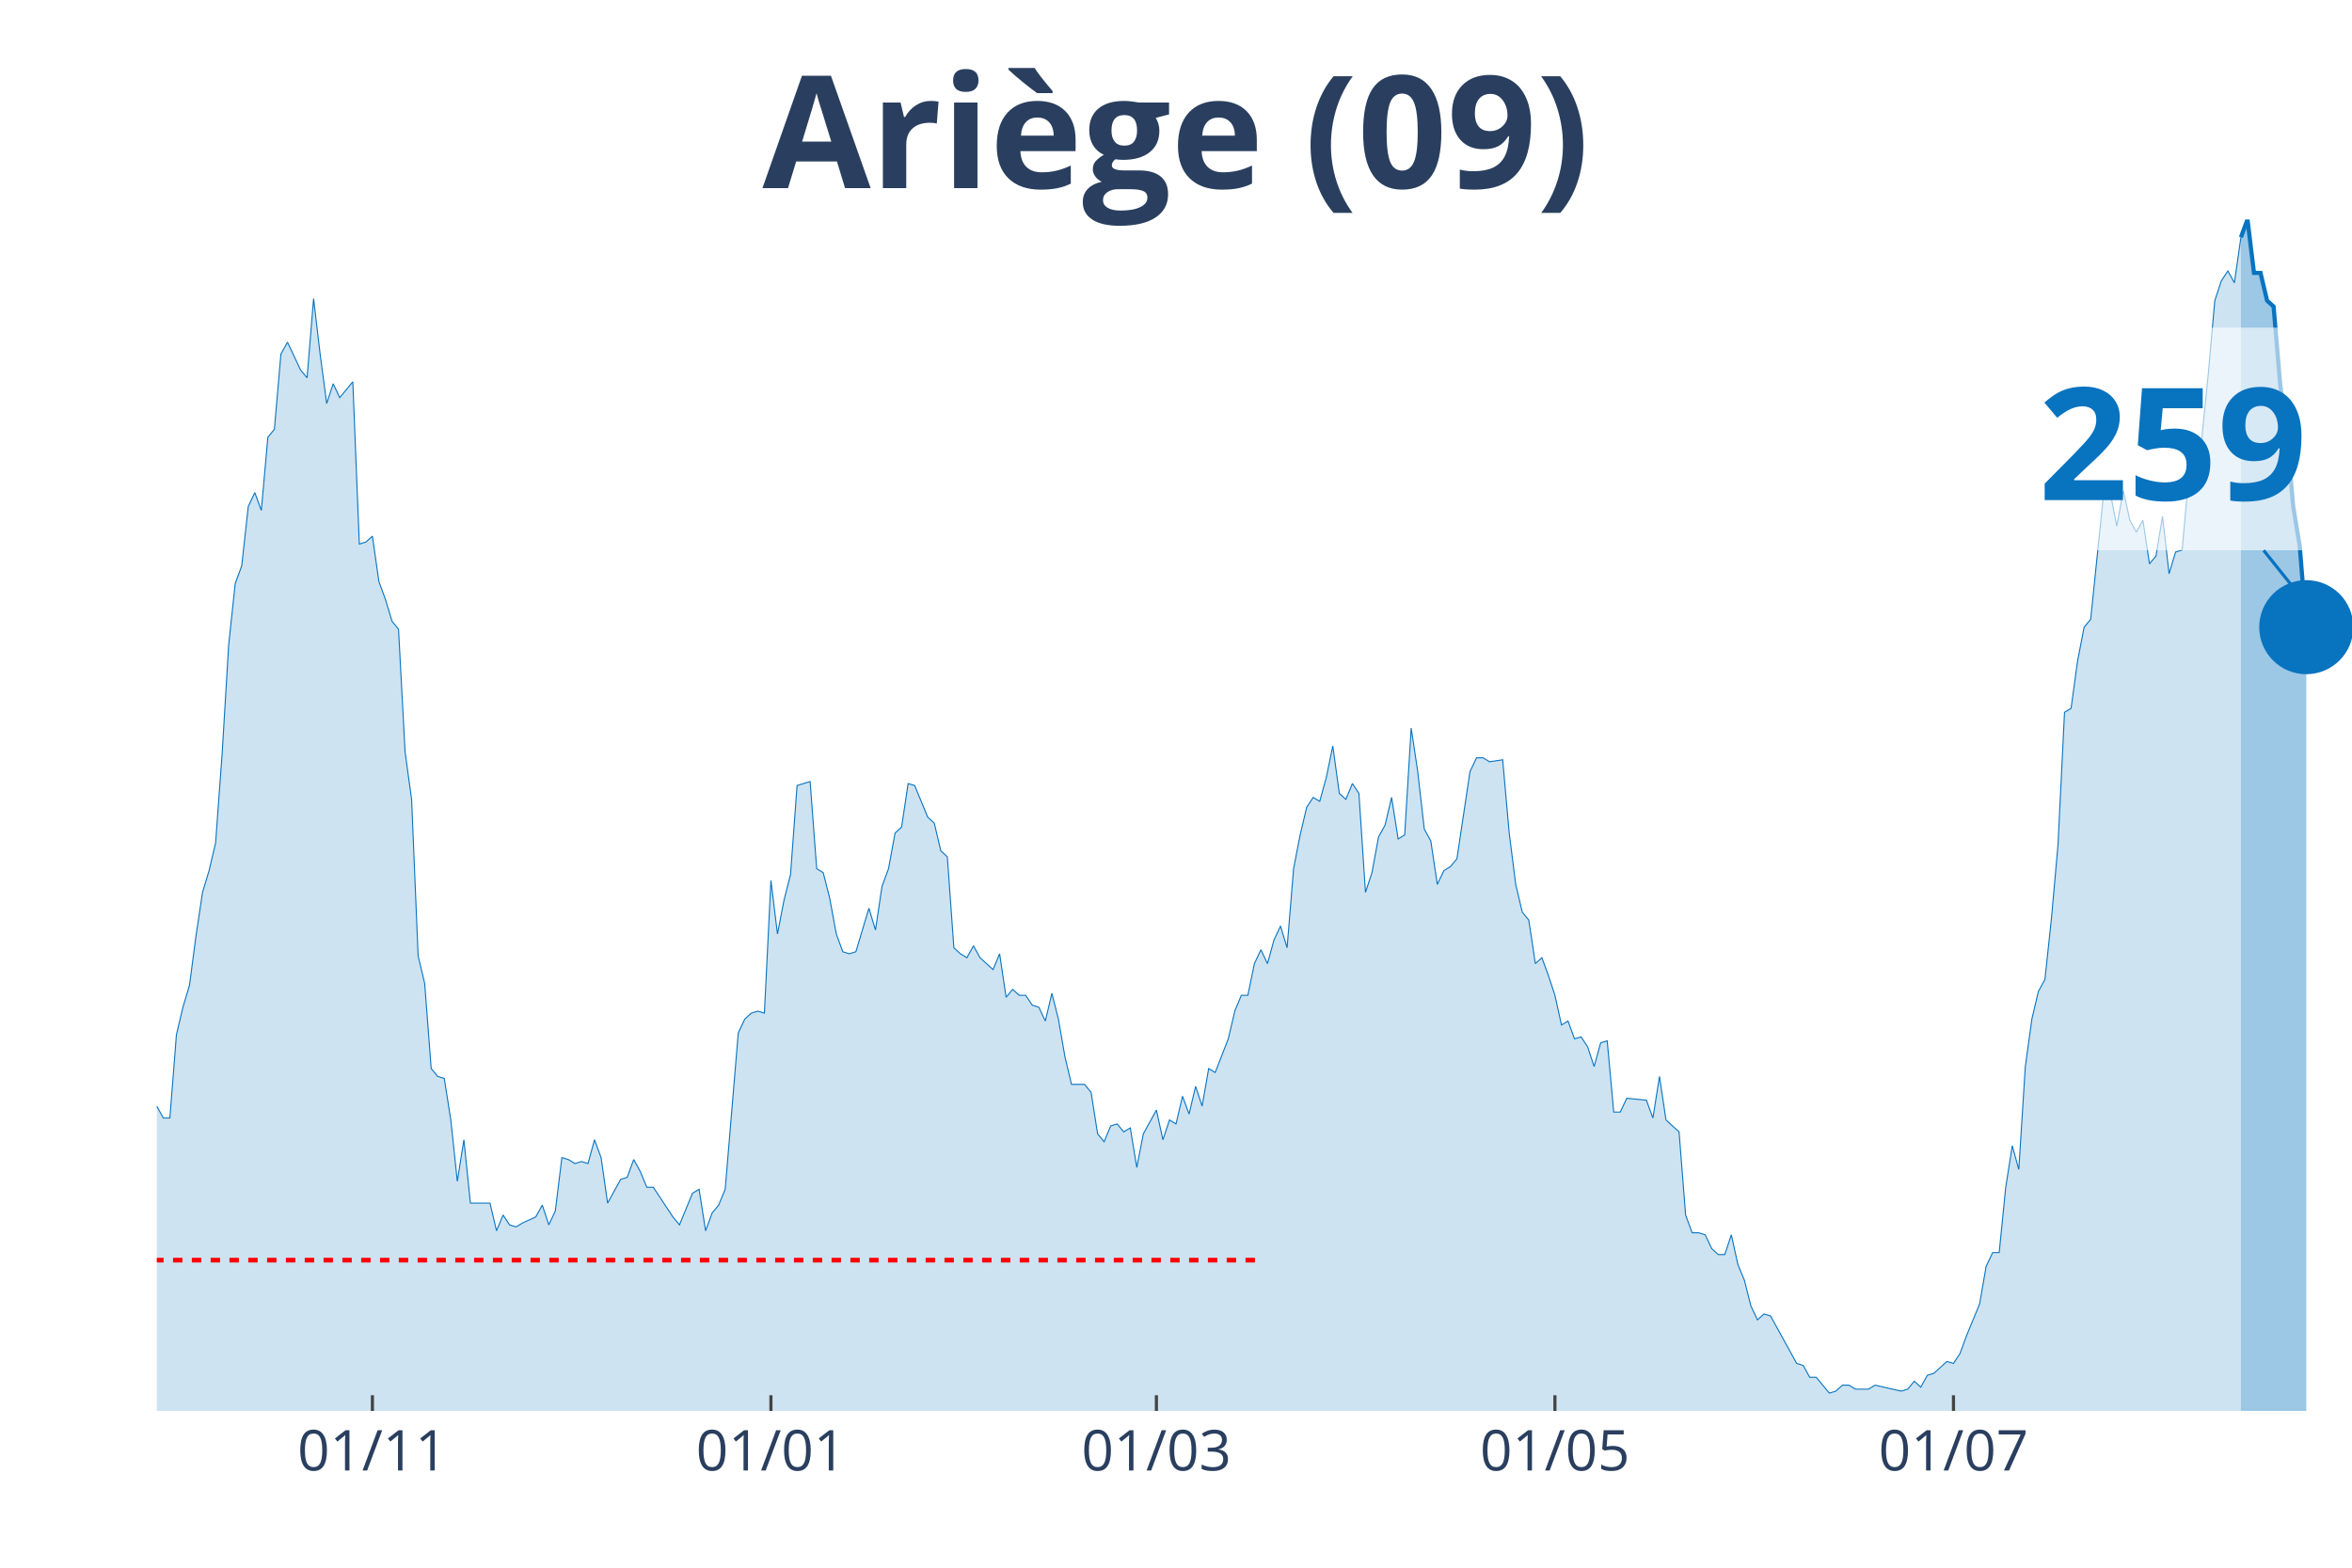
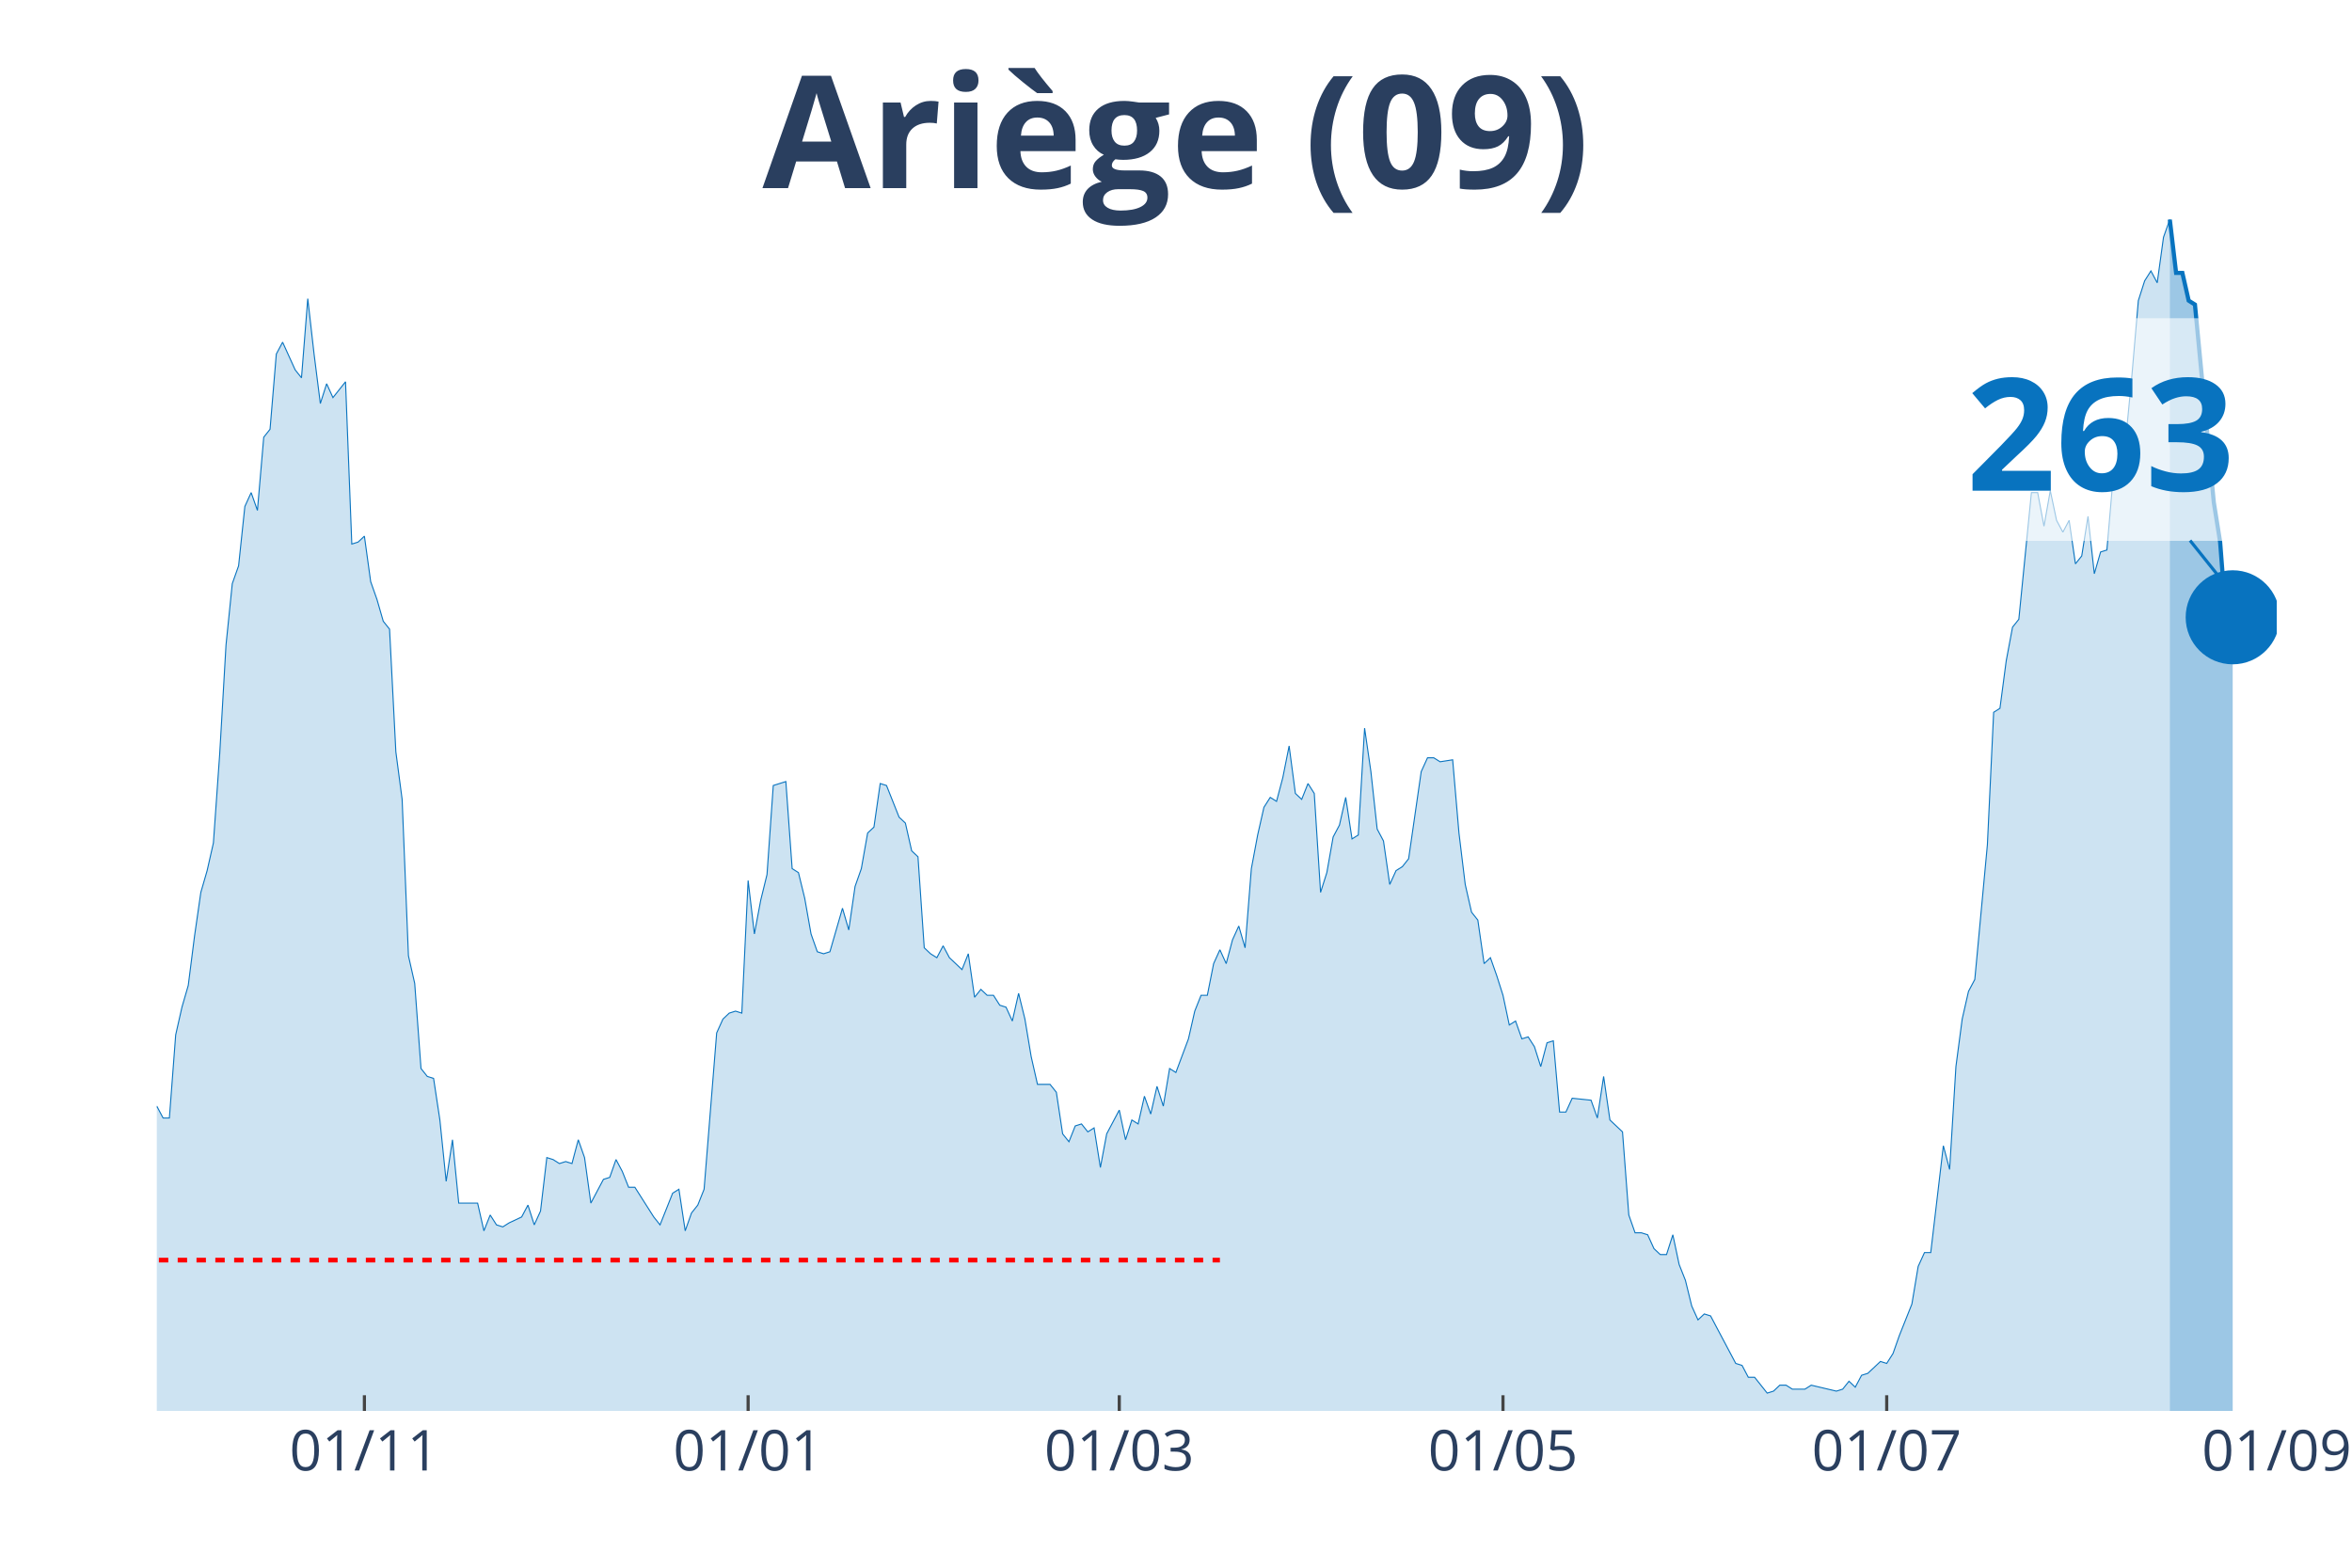
<svg xmlns="http://www.w3.org/2000/svg" class="main-svg" width="1125" height="750" style="" viewBox="0 0 750 500">
  <rect x="0" y="0" width="750" height="500" style="fill: rgb(0, 0, 0); fill-opacity: 0;" />
-   <defs id="defs-ae1207">
+   <defs id="defs-39ac3e">
    <g class="clips">
-       <clipPath id="clipae1207xyplot" class="plotclip">
-         <rect width="700" height="380" />
+       <clipPath id="clip39ac3exyplot" class="plotclip">
+         <rect width="676" height="380" />
      </clipPath>
-       <clipPath class="axesclip" id="clipae1207x">
-         <rect x="50" y="0" width="700" height="500" />
+       <clipPath class="axesclip" id="clip39ac3ex">
+         <rect x="50" y="0" width="676" height="500" />
      </clipPath>
-       <clipPath class="axesclip" id="clipae1207y">
+       <clipPath class="axesclip" id="clip39ac3ey">
        <rect x="0" y="70" width="750" height="380" />
      </clipPath>
-       <clipPath class="axesclip" id="clipae1207xy">
-         <rect x="50" y="70" width="700" height="380" />
+       <clipPath class="axesclip" id="clip39ac3exy">
+         <rect x="50" y="70" width="676" height="380" />
      </clipPath>
    </g>
    <g class="gradients" />
  </defs>
  <g class="bglayer">
-     <rect class="bg" x="50" y="70" width="700" height="380" style="fill: rgb(0, 0, 0); fill-opacity: 0; stroke-width: 0;" />
+     <rect class="bg" x="50" y="70" width="676" height="380" style="fill: rgb(0, 0, 0); fill-opacity: 0; stroke-width: 0;" />
  </g>
  <g class="layer-below">
    <g class="imagelayer" />
    <g class="shapelayer" />
  </g>
  <g class="cartesianlayer">
    <g class="subplot xy">
      <g class="layer-subplot">
        <g class="shapelayer" />
        <g class="imagelayer" />
      </g>
      <g class="gridlayer">
        <g class="x">
-           <path class="xgrid crisp" transform="translate(118.75,0)" d="M0,70v380" style="stroke: rgb(255, 255, 255); stroke-opacity: 1; stroke-width: 1px;" />
-           <path class="xgrid crisp" transform="translate(245.83,0)" d="M0,70v380" style="stroke: rgb(255, 255, 255); stroke-opacity: 1; stroke-width: 1px;" />
-           <path class="xgrid crisp" transform="translate(368.75,0)" d="M0,70v380" style="stroke: rgb(255, 255, 255); stroke-opacity: 1; stroke-width: 1px;" />
-           <path class="xgrid crisp" transform="translate(495.83,0)" d="M0,70v380" style="stroke: rgb(255, 255, 255); stroke-opacity: 1; stroke-width: 1px;" />
-           <path class="xgrid crisp" transform="translate(622.92,0)" d="M0,70v380" style="stroke: rgb(255, 255, 255); stroke-opacity: 1; stroke-width: 1px;" />
+           <path class="xgrid crisp" transform="translate(116.2,0)" d="M0,70v380" style="stroke: rgb(255, 255, 255); stroke-opacity: 1; stroke-width: 1px;" />
+           <path class="xgrid crisp" transform="translate(238.56,0)" d="M0,70v380" style="stroke: rgb(255, 255, 255); stroke-opacity: 1; stroke-width: 1px;" />
+           <path class="xgrid crisp" transform="translate(356.91,0)" d="M0,70v380" style="stroke: rgb(255, 255, 255); stroke-opacity: 1; stroke-width: 1px;" />
+           <path class="xgrid crisp" transform="translate(479.27,0)" d="M0,70v380" style="stroke: rgb(255, 255, 255); stroke-opacity: 1; stroke-width: 1px;" />
+           <path class="xgrid crisp" transform="translate(601.63,0)" d="M0,70v380" style="stroke: rgb(255, 255, 255); stroke-opacity: 1; stroke-width: 1px;" />
        </g>
        <g class="y" />
      </g>
      <g class="zerolinelayer" />
      <path class="xlines-below" />
      <path class="ylines-below" />
      <g class="overlines-below" />
      <g class="xaxislayer-below" />
      <g class="yaxislayer-below" />
      <g class="overaxes-below" />
-       <g class="plot" transform="translate(50, 70)" clip-path="url('#clipae1207xyplot')">
+       <g class="plot" transform="translate(50, 70)" clip-path="url('#clip39ac3exyplot')">
        <g class="scatterlayer mlayer">
-           <g class="trace scatter trace06f021" style="stroke-miterlimit: 2;">
+           <g class="trace scatter trace879e18" style="stroke-miterlimit: 2;">
            <g class="fills">
              <g>
-                 <path class="js-fill" d="M664.58,380L-283.33,380L-283.33,379.37L-268.75,380L-266.67,380L-135.42,378.11L-133.33,377.48L-127.08,375.58L-125,374.32L-114.58,376.21L-112.5,376.84L-110.42,378.11L-108.33,376.21L-100,375.58L-97.92,375.58L-93.75,370.53L-91.67,368.64L-87.5,361.69L-85.42,361.69L-72.92,354.12L-70.83,354.12L-66.67,356.01L-64.58,352.23L-62.5,350.33L-60.42,343.39L-58.33,344.65L-56.25,340.86L-52.08,339.6L-50,334.55L-47.92,335.18L-45.83,342.13L-43.75,340.23L-41.67,343.39L-39.58,343.39L-37.5,335.18L-35.42,332.66L-33.33,322.56L-29.17,295.42L-27.08,289.73L-25,289.1L-22.92,279L-20.83,274.58L-18.75,277.74L-16.67,275.85L-14.58,278.37L-10.42,279.63L-8.33,284.68L-6.25,291L-4.17,289.73L-2.08,290.37L0,282.79L2.08,286.58L4.17,286.58L6.25,260.07L8.33,251.23L10.42,244.29L12.5,228.5L14.58,214.62L16.67,207.67L18.75,198.84L20.83,170.43L22.92,135.71L25,116.15L27.08,110.47L29.17,91.53L31.25,87.11L33.33,92.79L35.42,69.44L37.5,66.91L39.58,42.92L41.67,39.14L45.83,47.97L47.92,50.5L50,25.25L52.08,42.92L54.17,58.7L56.25,52.39L58.33,56.81L60.42,54.29L62.5,51.76L64.58,103.52L66.67,102.89L68.75,101L70.83,115.51L72.92,121.2L75,128.14L77.08,130.66L79.17,169.8L81.25,184.95L83.33,234.82L85.42,243.65L87.5,270.8L89.58,273.32L91.67,273.95L93.75,287.21L95.83,306.78L97.92,293.52L100,313.72L102.08,313.72L106.25,313.72L108.33,322.56L110.42,317.51L112.5,320.66L114.58,321.3L116.67,320.03L120.83,318.14L122.92,314.35L125,320.66L127.08,316.25L129.17,299.2L131.25,299.83L133.33,301.1L135.42,300.47L137.5,301.1L139.58,293.52L141.67,299.2L143.75,313.72L147.92,306.15L150,305.51L152.08,299.83L154.17,303.62L156.25,308.67L158.33,308.67L164.58,318.14L166.67,320.66L170.83,310.56L172.92,309.3L175,322.56L177.08,316.88L179.17,314.35L181.25,309.3L185.42,259.44L187.5,255.02L189.58,253.12L191.67,252.49L193.75,253.12L195.83,210.83L197.92,227.87L200,217.14L202.08,208.94L204.17,180.53L208.33,179.27L210.42,207.04L212.5,208.31L214.58,216.51L216.67,227.87L218.75,233.55L220.83,234.19L222.92,233.55L227.08,219.67L229.17,226.61L231.25,212.72L233.33,207.04L235.42,195.68L237.5,193.79L239.58,179.9L241.67,180.53L245.83,190.63L247.92,192.52L250,201.36L252.08,203.26L254.17,232.29L256.25,234.19L258.33,235.45L260.42,231.66L262.5,235.45L264.58,237.34L266.67,239.24L268.75,234.19L270.83,248.07L272.92,245.55L275,247.44L277.08,247.44L279.17,250.6L281.25,251.23L283.33,255.65L285.42,246.81L287.5,255.02L289.58,267.01L291.67,275.85L293.75,275.85L295.83,275.85L297.92,278.37L300,291.63L302.08,294.15L304.17,289.1L306.25,288.47L308.33,291L310.42,289.73L312.5,302.36L314.58,291.63L318.75,284.05L320.83,293.52L322.92,287.21L325,288.47L327.08,279.63L329.17,285.32L331.25,276.48L333.33,282.79L335.42,270.8L337.5,272.06L341.67,261.33L343.75,252.49L345.83,247.44L347.92,247.44L350,237.34L352.08,232.92L354.17,237.34L356.25,229.77L358.33,225.35L360.42,232.29L362.5,207.04L364.58,196.31L366.67,187.48L368.75,184.32L370.83,185.58L372.92,178.01L375,167.91L377.08,183.06L379.17,184.95L381.25,179.9L383.33,183.06L385.42,214.62L387.5,208.31L389.58,196.94L391.67,193.16L393.75,184.32L395.83,197.57L397.92,196.31L400,162.23L402.08,176.11L404.17,194.42L406.25,198.21L408.33,212.09L410.42,207.67L412.5,206.41L414.58,203.89L418.75,176.11L420.83,171.69L422.92,171.69L425,172.96L429.17,172.33L431.25,195.68L433.33,212.09L435.42,220.93L437.5,223.46L439.58,237.34L441.67,235.45L443.75,241.13L445.83,247.44L447.92,256.91L450,255.65L452.08,261.33L454.17,260.7L456.25,263.85L458.33,270.17L460.42,262.59L462.5,261.96L464.58,284.68L466.67,284.68L468.75,280.27L475,280.9L477.08,286.58L479.17,273.32L481.25,287.21L485.42,291L487.5,317.51L489.58,323.19L491.67,323.19L493.75,323.82L495.83,328.24L497.92,330.13L500,330.13L502.08,323.82L504.17,333.29L506.25,338.34L508.33,346.54L510.42,350.96L512.5,349.07L514.58,349.7L516.67,353.49L522.92,364.85L525,365.48L527.08,369.27L529.17,369.27L533.33,374.32L535.42,373.69L537.5,371.79L539.58,371.79L541.67,373.06L543.75,373.06L545.83,373.06L547.92,371.79L556.25,373.69L558.33,373.06L560.42,370.53L562.5,372.43L564.58,368.64L566.67,368.01L570.83,364.22L572.92,364.85L575,361.69L577.08,356.01L581.25,345.91L583.33,333.92L585.42,329.5L587.5,329.5L589.58,308.67L591.67,295.42L593.75,302.99L595.83,270.17L597.92,255.02L600,246.18L602.08,242.39L604.17,222.82L606.25,199.47L608.33,157.18L610.42,155.91L612.5,140.76L614.58,130.03L616.67,127.51L620.83,87.11L622.92,87.11L625,97.84L627.08,86.48L629.17,95.95L631.25,99.73L633.33,95.95L635.42,109.83L637.5,107.31L639.58,94.68L641.67,112.99L643.75,106.05L645.83,105.42L647.92,82.06L652.08,70.07L654.17,49.24L656.25,25.88L658.33,19.57L660.42,16.41L662.5,20.2L664.58,5.68" style="fill: rgb(8, 115, 191); fill-opacity: 0.2; stroke-width: 0;" />
+                 <path class="js-fill" d="M641.9,380L-272.81,380L-272.81,379.37L-258.77,380L-256.76,380L-130.39,378.11L-128.38,377.48L-122.36,375.58L-120.36,374.32L-110.33,376.21L-108.32,376.84L-106.31,378.11L-104.31,376.21L-96.28,375.58L-94.28,375.58L-90.27,370.53L-88.26,368.64L-84.25,361.69L-82.24,361.69L-70.21,354.12L-68.2,354.12L-64.19,356.01L-62.18,352.23L-60.18,350.33L-58.17,343.39L-56.17,344.65L-54.16,340.86L-50.15,339.6L-48.14,334.55L-46.14,335.18L-44.13,342.13L-42.12,340.23L-40.12,343.39L-38.11,343.39L-36.11,335.18L-34.1,332.66L-32.09,322.56L-28.08,295.42L-26.08,289.73L-24.07,289.1L-22.07,279L-20.06,274.58L-18.05,277.74L-16.05,275.85L-14.04,278.37L-10.03,279.63L-8.02,284.68L-6.02,291L-4.01,289.73L-2.01,290.37L0,282.79L2.01,286.58L4.01,286.58L6.02,260.07L8.02,251.23L10.03,244.29L12.04,228.5L14.04,214.62L16.05,207.67L18.05,198.84L20.06,170.43L22.07,135.71L24.07,116.15L26.08,110.47L28.08,91.53L30.09,87.11L32.09,92.79L34.1,69.44L36.11,66.91L38.11,42.92L40.12,39.14L44.13,47.97L46.14,50.5L48.14,25.25L50.15,42.92L52.15,58.7L54.16,52.39L56.17,56.81L58.17,54.29L60.18,51.76L62.18,103.52L64.19,102.89L66.2,101L68.2,115.51L70.21,121.2L72.21,128.14L74.22,130.66L76.23,169.8L78.23,184.95L80.24,234.82L82.24,243.65L84.25,270.8L86.26,273.32L88.26,273.95L90.27,287.21L92.27,306.78L94.28,293.52L96.28,313.72L98.29,313.72L102.3,313.72L104.31,322.56L106.31,317.51L108.32,320.66L110.33,321.3L112.33,320.03L116.34,318.14L118.35,314.35L120.36,320.66L122.36,316.25L124.37,299.2L126.37,299.83L128.38,301.1L130.39,300.47L132.39,301.1L134.4,293.52L136.4,299.2L138.41,313.72L142.42,306.15L144.43,305.51L146.43,299.83L148.44,303.62L150.45,308.67L152.45,308.67L158.47,318.14L160.47,320.66L164.49,310.56L166.49,309.3L168.5,322.56L170.5,316.88L172.51,314.35L174.52,309.3L178.53,259.44L180.53,255.02L182.54,253.12L184.55,252.49L186.55,253.12L188.56,210.83L190.56,227.87L192.57,217.14L194.58,208.94L196.58,180.53L200.59,179.27L202.6,207.04L204.61,208.31L206.61,216.51L208.62,227.87L210.62,233.55L212.63,234.19L214.64,233.55L218.65,219.67L220.65,226.61L222.66,212.72L224.66,207.04L226.67,195.68L228.68,193.79L230.68,179.9L232.69,180.53L236.7,190.63L238.71,192.52L240.71,201.36L242.72,203.26L244.72,232.29L246.73,234.19L248.74,235.45L250.74,231.66L252.75,235.45L254.75,237.34L256.76,239.24L258.77,234.19L260.77,248.07L262.78,245.55L264.78,247.44L266.79,247.44L268.8,250.6L270.8,251.23L272.81,255.65L274.81,246.81L276.82,255.02L278.82,267.01L280.83,275.85L282.84,275.85L284.84,275.85L286.85,278.37L288.85,291.63L290.86,294.15L292.87,289.1L294.87,288.47L296.88,291L298.88,289.73L300.89,302.36L302.9,291.63L306.91,284.05L308.91,293.52L310.92,287.21L312.93,288.47L314.93,279.63L316.94,285.32L318.94,276.48L320.95,282.79L322.96,270.8L324.96,272.06L328.97,261.33L330.98,252.49L332.99,247.44L334.99,247.44L337,237.34L339,232.92L341.01,237.34L343.01,229.77L345.02,225.35L347.03,232.29L349.03,207.04L351.04,196.31L353.04,187.48L355.05,184.32L357.06,185.58L359.06,178.01L361.07,167.91L363.07,183.06L365.08,184.95L367.09,179.9L369.09,183.06L371.1,214.62L373.1,208.31L375.11,196.94L377.12,193.16L379.12,184.32L381.13,197.57L383.13,196.31L385.14,162.23L387.15,176.11L389.15,194.42L391.16,198.21L393.16,212.09L395.17,207.67L397.18,206.41L399.18,203.89L403.19,176.11L405.2,171.69L407.2,171.69L409.21,172.96L413.22,172.33L415.23,195.68L417.23,212.09L419.24,220.93L421.25,223.46L423.25,237.34L425.26,235.45L427.26,241.13L429.27,247.44L431.28,256.91L433.28,255.65L435.29,261.33L437.29,260.7L439.3,263.85L441.31,270.17L443.31,262.59L445.32,261.96L447.32,284.68L449.33,284.68L451.34,280.27L457.35,280.9L459.36,286.58L461.36,273.32L463.37,287.21L467.38,291L469.39,317.51L471.39,323.19L473.4,323.19L475.41,323.82L477.41,328.24L479.42,330.13L481.42,330.13L483.43,323.82L485.44,333.29L487.44,338.34L489.45,346.54L491.45,350.96L493.46,349.07L495.47,349.7L497.47,353.49L503.49,364.85L505.5,365.48L507.5,369.27L509.51,369.27L513.52,374.32L515.53,373.69L517.53,371.79L519.54,371.79L521.54,373.06L523.55,373.06L525.55,373.06L527.56,371.79L535.58,373.69L537.59,373.06L539.6,370.53L541.6,372.43L543.61,368.64L545.61,368.01L549.63,364.22L551.63,364.85L553.64,361.69L555.64,356.01L559.66,345.91L561.66,333.92L563.67,329.5L565.67,329.5L569.69,295.42L571.69,302.99L573.7,270.17L575.7,255.02L577.71,246.18L579.72,242.39L583.73,199.47L585.73,157.18L587.74,155.91L589.74,140.76L591.75,130.03L593.76,127.51L597.77,87.11L599.77,87.11L601.78,97.84L603.79,86.48L605.79,95.95L607.8,99.73L609.8,95.95L611.81,109.83L613.82,107.31L615.82,94.68L617.83,112.99L619.83,106.05L621.84,105.42L623.85,82.06L627.86,70.07L629.86,49.24L631.87,25.88L633.88,19.57L635.88,16.41L637.89,20.2L639.89,5.68L641.9,0" style="fill: rgb(8, 115, 191); fill-opacity: 0.2; stroke-width: 0;" />
              </g>
            </g>
            <g class="errorbars" />
            <g class="lines">
-               <path class="js-line" d="M-283.33,379.37L-268.75,380L-266.67,380L-135.42,378.11L-133.33,377.48L-127.08,375.58L-125,374.32L-114.58,376.21L-112.5,376.84L-110.42,378.11L-108.33,376.21L-100,375.58L-97.92,375.58L-93.75,370.53L-91.67,368.64L-87.5,361.69L-85.42,361.69L-72.92,354.12L-70.83,354.12L-66.67,356.01L-64.58,352.23L-62.5,350.33L-60.42,343.39L-58.33,344.65L-56.25,340.86L-52.08,339.6L-50,334.55L-47.92,335.18L-45.83,342.13L-43.75,340.23L-41.67,343.39L-39.58,343.39L-37.5,335.18L-35.42,332.66L-33.33,322.56L-29.17,295.42L-27.08,289.73L-25,289.1L-22.92,279L-20.83,274.58L-18.75,277.74L-16.67,275.85L-14.58,278.37L-10.42,279.63L-8.33,284.68L-6.25,291L-4.17,289.73L-2.08,290.37L0,282.79L2.08,286.58L4.17,286.58L6.25,260.07L8.33,251.23L10.42,244.29L12.5,228.5L14.58,214.62L16.67,207.67L18.75,198.84L20.83,170.43L22.92,135.71L25,116.15L27.08,110.47L29.17,91.53L31.25,87.11L33.33,92.79L35.42,69.44L37.5,66.91L39.58,42.92L41.67,39.14L45.83,47.97L47.92,50.5L50,25.25L52.08,42.92L54.17,58.7L56.25,52.39L58.33,56.81L60.42,54.29L62.5,51.76L64.58,103.52L66.67,102.89L68.75,101L70.83,115.51L72.92,121.2L75,128.14L77.08,130.66L79.17,169.8L81.25,184.95L83.33,234.82L85.42,243.65L87.5,270.8L89.58,273.32L91.67,273.95L93.75,287.21L95.83,306.78L97.92,293.52L100,313.72L102.08,313.72L106.25,313.72L108.33,322.56L110.42,317.51L112.5,320.66L114.58,321.3L116.67,320.03L120.83,318.14L122.92,314.35L125,320.66L127.08,316.25L129.17,299.2L131.25,299.83L133.33,301.1L135.42,300.47L137.5,301.1L139.58,293.52L141.67,299.2L143.75,313.72L147.92,306.15L150,305.51L152.08,299.83L154.17,303.62L156.25,308.67L158.33,308.67L164.58,318.14L166.67,320.66L170.83,310.56L172.92,309.3L175,322.56L177.08,316.88L179.17,314.35L181.25,309.3L185.42,259.44L187.5,255.02L189.58,253.12L191.67,252.49L193.75,253.12L195.83,210.83L197.92,227.87L200,217.14L202.08,208.94L204.17,180.53L208.33,179.27L210.42,207.04L212.5,208.31L214.58,216.51L216.67,227.87L218.75,233.55L220.83,234.19L222.92,233.55L227.08,219.67L229.17,226.61L231.25,212.72L233.33,207.04L235.42,195.68L237.5,193.79L239.58,179.9L241.67,180.53L245.83,190.63L247.92,192.52L250,201.36L252.08,203.26L254.17,232.29L256.25,234.19L258.33,235.45L260.42,231.66L262.5,235.45L264.58,237.34L266.67,239.24L268.75,234.19L270.83,248.07L272.92,245.55L275,247.44L277.08,247.44L279.17,250.6L281.25,251.23L283.33,255.65L285.42,246.81L287.5,255.02L289.58,267.01L291.67,275.85L293.75,275.85L295.83,275.85L297.92,278.37L300,291.63L302.08,294.15L304.17,289.1L306.25,288.47L308.33,291L310.42,289.73L312.5,302.36L314.58,291.63L318.75,284.05L320.83,293.52L322.92,287.21L325,288.47L327.08,279.63L329.17,285.32L331.25,276.48L333.33,282.79L335.42,270.8L337.5,272.06L341.67,261.33L343.75,252.49L345.83,247.44L347.92,247.44L350,237.34L352.08,232.92L354.17,237.34L356.25,229.77L358.33,225.35L360.42,232.29L362.5,207.04L364.58,196.31L366.67,187.48L368.75,184.32L370.83,185.58L372.92,178.01L375,167.91L377.08,183.06L379.17,184.95L381.25,179.9L383.33,183.06L385.42,214.62L387.5,208.31L389.58,196.94L391.67,193.16L393.75,184.32L395.83,197.57L397.92,196.31L400,162.23L402.08,176.11L404.17,194.42L406.25,198.21L408.33,212.09L410.42,207.67L412.5,206.41L414.58,203.89L418.75,176.11L420.83,171.69L422.92,171.69L425,172.96L429.17,172.33L431.25,195.68L433.33,212.09L435.42,220.93L437.5,223.46L439.58,237.34L441.67,235.45L443.75,241.13L445.83,247.44L447.92,256.91L450,255.65L452.08,261.33L454.17,260.7L456.25,263.85L458.33,270.17L460.42,262.59L462.5,261.96L464.58,284.68L466.67,284.68L468.75,280.27L475,280.9L477.08,286.58L479.17,273.32L481.25,287.21L485.42,291L487.5,317.51L489.58,323.19L491.67,323.19L493.75,323.82L495.83,328.24L497.92,330.13L500,330.13L502.08,323.82L504.17,333.29L506.25,338.34L508.33,346.54L510.42,350.96L512.5,349.07L514.58,349.7L516.67,353.49L522.92,364.85L525,365.48L527.08,369.27L529.17,369.27L533.33,374.32L535.42,373.69L537.5,371.79L539.58,371.79L541.67,373.06L543.75,373.06L545.83,373.06L547.92,371.79L556.25,373.69L558.33,373.06L560.42,370.53L562.5,372.43L564.58,368.64L566.67,368.01L570.83,364.22L572.92,364.85L575,361.69L577.08,356.01L581.25,345.91L583.33,333.92L585.42,329.5L587.5,329.5L589.58,308.67L591.67,295.42L593.75,302.99L595.83,270.17L597.92,255.02L600,246.18L602.08,242.39L604.17,222.82L606.25,199.47L608.33,157.18L610.42,155.91L612.5,140.76L614.58,130.03L616.67,127.51L620.83,87.11L622.92,87.11L625,97.84L627.08,86.48L629.17,95.95L631.25,99.73L633.33,95.95L635.42,109.83L637.5,107.31L639.58,94.68L641.67,112.99L643.75,106.05L645.83,105.42L647.92,82.06L652.08,70.07L654.17,49.24L656.25,25.88L658.33,19.57L660.42,16.41L662.5,20.2L664.58,5.68" style="vector-effect: non-scaling-stroke; fill: none; stroke: rgb(8, 115, 191); stroke-opacity: 1; stroke-width: 0.5px; opacity: 1;" />
+               <path class="js-line" d="M-272.81,379.37L-258.77,380L-256.76,380L-130.39,378.11L-128.38,377.48L-122.36,375.58L-120.36,374.32L-110.33,376.21L-108.32,376.84L-106.31,378.11L-104.31,376.21L-96.28,375.58L-94.28,375.58L-90.27,370.53L-88.26,368.64L-84.25,361.69L-82.24,361.69L-70.21,354.12L-68.2,354.12L-64.19,356.01L-62.18,352.23L-60.18,350.33L-58.17,343.39L-56.17,344.65L-54.16,340.86L-50.15,339.6L-48.14,334.55L-46.14,335.18L-44.13,342.13L-42.12,340.23L-40.12,343.39L-38.11,343.39L-36.11,335.18L-34.1,332.66L-32.09,322.56L-28.08,295.42L-26.08,289.73L-24.07,289.1L-22.07,279L-20.06,274.58L-18.05,277.74L-16.05,275.85L-14.04,278.37L-10.03,279.63L-8.02,284.68L-6.02,291L-4.01,289.73L-2.01,290.37L0,282.79L2.01,286.58L4.01,286.58L6.02,260.07L8.02,251.23L10.03,244.29L12.04,228.5L14.04,214.62L16.05,207.67L18.05,198.84L20.06,170.43L22.07,135.71L24.07,116.15L26.08,110.47L28.08,91.53L30.09,87.11L32.09,92.79L34.1,69.44L36.11,66.91L38.11,42.92L40.12,39.14L44.13,47.97L46.14,50.5L48.14,25.25L50.15,42.92L52.15,58.7L54.16,52.39L56.17,56.81L58.17,54.29L60.18,51.76L62.18,103.52L64.19,102.89L66.2,101L68.2,115.51L70.21,121.2L72.21,128.14L74.22,130.66L76.23,169.8L78.23,184.95L80.24,234.82L82.24,243.65L84.25,270.8L86.26,273.32L88.26,273.95L90.27,287.21L92.27,306.78L94.28,293.52L96.28,313.72L98.29,313.72L102.3,313.72L104.31,322.56L106.31,317.51L108.32,320.66L110.33,321.3L112.33,320.03L116.34,318.14L118.35,314.35L120.36,320.66L122.36,316.25L124.37,299.2L126.37,299.83L128.38,301.1L130.39,300.47L132.39,301.1L134.4,293.52L136.4,299.2L138.41,313.72L142.42,306.15L144.43,305.51L146.43,299.83L148.44,303.62L150.45,308.67L152.45,308.67L158.47,318.14L160.47,320.66L164.49,310.56L166.49,309.3L168.5,322.56L170.5,316.88L172.51,314.35L174.52,309.3L178.53,259.44L180.53,255.02L182.54,253.12L184.55,252.49L186.55,253.12L188.56,210.83L190.56,227.87L192.57,217.14L194.58,208.94L196.58,180.53L200.59,179.27L202.6,207.04L204.61,208.31L206.61,216.51L208.62,227.87L210.62,233.55L212.63,234.19L214.64,233.55L218.65,219.67L220.65,226.61L222.66,212.72L224.66,207.04L226.67,195.68L228.68,193.79L230.68,179.9L232.69,180.53L236.7,190.63L238.71,192.52L240.71,201.36L242.72,203.26L244.72,232.29L246.73,234.19L248.74,235.45L250.74,231.66L252.75,235.45L254.75,237.34L256.76,239.24L258.77,234.19L260.77,248.07L262.78,245.55L264.78,247.44L266.79,247.44L268.8,250.6L270.8,251.23L272.81,255.65L274.81,246.81L276.82,255.02L278.82,267.01L280.83,275.85L282.84,275.85L284.84,275.85L286.85,278.37L288.85,291.63L290.86,294.15L292.87,289.1L294.87,288.47L296.88,291L298.88,289.73L300.89,302.36L302.9,291.63L306.91,284.05L308.91,293.52L310.92,287.21L312.93,288.47L314.93,279.63L316.94,285.32L318.94,276.48L320.95,282.79L322.96,270.8L324.96,272.06L328.97,261.33L330.98,252.49L332.99,247.44L334.99,247.44L337,237.34L339,232.92L341.01,237.34L343.01,229.77L345.02,225.35L347.03,232.29L349.03,207.04L351.04,196.31L353.04,187.48L355.05,184.32L357.06,185.58L359.06,178.01L361.07,167.91L363.07,183.06L365.08,184.95L367.09,179.9L369.09,183.06L371.1,214.62L373.1,208.31L375.11,196.94L377.12,193.16L379.12,184.32L381.13,197.57L383.13,196.31L385.14,162.23L387.15,176.11L389.15,194.42L391.16,198.21L393.16,212.09L395.17,207.67L397.18,206.41L399.18,203.89L403.19,176.11L405.2,171.69L407.2,171.69L409.21,172.96L413.22,172.33L415.23,195.68L417.23,212.09L419.24,220.93L421.25,223.46L423.25,237.34L425.26,235.45L427.26,241.13L429.27,247.44L431.28,256.91L433.28,255.65L435.29,261.33L437.29,260.7L439.3,263.85L441.31,270.17L443.31,262.59L445.32,261.96L447.32,284.68L449.33,284.68L451.34,280.27L457.35,280.9L459.36,286.58L461.36,273.32L463.37,287.21L467.38,291L469.39,317.51L471.39,323.19L473.4,323.19L475.41,323.82L477.41,328.24L479.42,330.13L481.42,330.13L483.43,323.82L485.44,333.29L487.44,338.34L489.45,346.54L491.45,350.96L493.46,349.07L495.47,349.7L497.47,353.49L503.49,364.85L505.5,365.48L507.5,369.27L509.51,369.27L513.52,374.32L515.53,373.69L517.53,371.79L519.54,371.79L521.54,373.06L523.55,373.06L525.55,373.06L527.56,371.79L535.58,373.69L537.59,373.06L539.6,370.53L541.6,372.43L543.61,368.64L545.61,368.01L549.63,364.22L551.63,364.85L553.64,361.69L555.64,356.01L559.66,345.91L561.66,333.92L563.67,329.5L565.67,329.5L569.69,295.42L571.69,302.99L573.7,270.17L575.7,255.02L577.71,246.18L579.72,242.39L583.73,199.47L585.73,157.18L587.74,155.91L589.74,140.76L591.75,130.03L593.76,127.51L597.77,87.11L599.77,87.11L601.78,97.84L603.79,86.48L605.79,95.95L607.8,99.73L609.8,95.95L611.81,109.83L613.82,107.31L615.82,94.68L617.83,112.99L619.83,106.05L621.84,105.42L623.85,82.06L627.86,70.07L629.86,49.24L631.87,25.88L633.88,19.57L635.88,16.41L637.89,20.2L639.89,5.68L641.9,0" style="vector-effect: non-scaling-stroke; fill: none; stroke: rgb(8, 115, 191); stroke-opacity: 1; stroke-width: 0.5px; opacity: 1;" />
            </g>
            <g class="points" />
            <g class="text" />
          </g>
-           <g class="trace scatter tracedff46b" style="stroke-miterlimit: 2;">
+           <g class="trace scatter trace4ddbbb" style="stroke-miterlimit: 2;">
            <g class="fills">
              <g>
-                 <path class="js-fill" d="M685.42,380L664.58,380L664.58,5.68L666.67,0L668.75,17.04L670.83,17.04L672.92,25.88L675,27.77L677.08,52.39L679.17,68.17L681.25,91.53L683.33,104.15L685.42,130.03" style="fill: rgb(8, 115, 191); fill-opacity: 0.4; stroke-width: 0;" />
+                 <path class="js-fill" d="M661.96,380L641.9,380L641.9,0L643.91,17.04L645.91,17.04L647.92,25.88L649.92,27.14L655.94,90.27L657.95,102.89L659.95,128.77L661.96,126.88" style="fill: rgb(8, 115, 191); fill-opacity: 0.4; stroke-width: 0;" />
              </g>
            </g>
            <g class="errorbars" />
            <g class="lines">
-               <path class="js-line" d="M664.58,5.68L666.67,0L668.75,17.04L670.83,17.04L672.92,25.88L675,27.77L677.08,52.39L679.17,68.17L681.25,91.53L683.33,104.15L685.42,130.03" style="vector-effect: non-scaling-stroke; fill: none; stroke: rgb(8, 115, 191); stroke-opacity: 1; stroke-width: 2px; opacity: 1;" />
+               <path class="js-line" d="M641.9,0L643.91,17.04L645.91,17.04L647.92,25.88L649.92,27.14L655.94,90.27L657.95,102.89L659.95,128.77L661.96,126.88" style="vector-effect: non-scaling-stroke; fill: none; stroke: rgb(8, 115, 191); stroke-opacity: 1; stroke-width: 2px; opacity: 1;" />
            </g>
            <g class="points" />
            <g class="text" />
          </g>
-           <g class="trace scatter trace769687" style="stroke-miterlimit: 2; opacity: 1;">
+           <g class="trace scatter trace1a399a" style="stroke-miterlimit: 2; opacity: 1;">
            <g class="fills" />
            <g class="errorbars" />
            <g class="lines" />
            <g class="points">
-               <path class="point" transform="translate(685.42,130.03)" d="M15,0A15,15 0 1,1 0,-15A15,15 0 0,1 15,0Z" style="opacity: 1; stroke-width: 0px; fill: rgb(8, 115, 191); fill-opacity: 1;" />
+               <path class="point" transform="translate(661.96,126.88)" d="M15,0A15,15 0 1,1 0,-15A15,15 0 0,1 15,0Z" style="opacity: 1; stroke-width: 0px; fill: rgb(8, 115, 191); fill-opacity: 1;" />
            </g>
            <g class="text" />
          </g>
        </g>
      </g>
      <g class="overplot" />
      <path class="xlines-above crisp" style="fill: none; stroke-width: 1px; stroke: rgb(0, 0, 0); stroke-opacity: 0;" d="" />
      <path class="ylines-above crisp" style="fill: none;" d="M0,0" />
      <g class="overlines-above" />
      <g class="xaxislayer-above">
-         <path class="xtick ticks crisp" d="M0,450v-5" transform="translate(118.75,0)" style="stroke: rgb(68, 68, 68); stroke-opacity: 1; stroke-width: 1px;" />
-         <path class="xtick ticks crisp" d="M0,450v-5" transform="translate(245.83,0)" style="stroke: rgb(68, 68, 68); stroke-opacity: 1; stroke-width: 1px;" />
-         <path class="xtick ticks crisp" d="M0,450v-5" transform="translate(368.75,0)" style="stroke: rgb(68, 68, 68); stroke-opacity: 1; stroke-width: 1px;" />
-         <path class="xtick ticks crisp" d="M0,450v-5" transform="translate(495.83,0)" style="stroke: rgb(68, 68, 68); stroke-opacity: 1; stroke-width: 1px;" />
-         <path class="xtick ticks crisp" d="M0,450v-5" transform="translate(622.92,0)" style="stroke: rgb(68, 68, 68); stroke-opacity: 1; stroke-width: 1px;" />
+         <path class="xtick ticks crisp" d="M0,450v-5" transform="translate(116.2,0)" style="stroke: rgb(68, 68, 68); stroke-opacity: 1; stroke-width: 1px;" />
+         <path class="xtick ticks crisp" d="M0,450v-5" transform="translate(238.56,0)" style="stroke: rgb(68, 68, 68); stroke-opacity: 1; stroke-width: 1px;" />
+         <path class="xtick ticks crisp" d="M0,450v-5" transform="translate(356.91,0)" style="stroke: rgb(68, 68, 68); stroke-opacity: 1; stroke-width: 1px;" />
+         <path class="xtick ticks crisp" d="M0,450v-5" transform="translate(479.27,0)" style="stroke: rgb(68, 68, 68); stroke-opacity: 1; stroke-width: 1px;" />
+         <path class="xtick ticks crisp" d="M0,450v-5" transform="translate(601.63,0)" style="stroke: rgb(68, 68, 68); stroke-opacity: 1; stroke-width: 1px;" />
        <g class="xtick">
-           <text text-anchor="middle" x="0" y="469" transform="translate(118.75,0)" style="font-family: 'Open Sans', verdana, arial, sans-serif; font-size: 18px; fill: rgb(42, 63, 95); fill-opacity: 1; white-space: pre;">01/11</text>
+           <text text-anchor="middle" x="0" y="469" transform="translate(116.2,0)" style="font-family: 'Open Sans', verdana, arial, sans-serif; font-size: 18px; fill: rgb(42, 63, 95); fill-opacity: 1; white-space: pre;">01/11</text>
        </g>
        <g class="xtick">
-           <text text-anchor="middle" x="0" y="469" transform="translate(245.83,0)" style="font-family: 'Open Sans', verdana, arial, sans-serif; font-size: 18px; fill: rgb(42, 63, 95); fill-opacity: 1; white-space: pre;">01/01</text>
+           <text text-anchor="middle" x="0" y="469" transform="translate(238.56,0)" style="font-family: 'Open Sans', verdana, arial, sans-serif; font-size: 18px; fill: rgb(42, 63, 95); fill-opacity: 1; white-space: pre;">01/01</text>
        </g>
        <g class="xtick">
-           <text text-anchor="middle" x="0" y="469" transform="translate(368.75,0)" style="font-family: 'Open Sans', verdana, arial, sans-serif; font-size: 18px; fill: rgb(42, 63, 95); fill-opacity: 1; white-space: pre;">01/03</text>
+           <text text-anchor="middle" x="0" y="469" transform="translate(356.91,0)" style="font-family: 'Open Sans', verdana, arial, sans-serif; font-size: 18px; fill: rgb(42, 63, 95); fill-opacity: 1; white-space: pre;">01/03</text>
        </g>
        <g class="xtick">
-           <text text-anchor="middle" x="0" y="469" transform="translate(495.83,0)" style="font-family: 'Open Sans', verdana, arial, sans-serif; font-size: 18px; fill: rgb(42, 63, 95); fill-opacity: 1; white-space: pre;">01/05</text>
+           <text text-anchor="middle" x="0" y="469" transform="translate(479.27,0)" style="font-family: 'Open Sans', verdana, arial, sans-serif; font-size: 18px; fill: rgb(42, 63, 95); fill-opacity: 1; white-space: pre;">01/05</text>
        </g>
        <g class="xtick">
-           <text text-anchor="middle" x="0" y="469" transform="translate(622.92,0)" style="font-family: 'Open Sans', verdana, arial, sans-serif; font-size: 18px; fill: rgb(42, 63, 95); fill-opacity: 1; white-space: pre;">01/07</text>
+           <text text-anchor="middle" x="0" y="469" transform="translate(601.63,0)" style="font-family: 'Open Sans', verdana, arial, sans-serif; font-size: 18px; fill: rgb(42, 63, 95); fill-opacity: 1; white-space: pre;">01/07</text>
+         </g>
+         <g class="xtick">
+           <text text-anchor="middle" x="0" y="469" transform="translate(726,0)" style="font-family: 'Open Sans', verdana, arial, sans-serif; font-size: 18px; fill: rgb(42, 63, 95); fill-opacity: 1; white-space: pre;">01/09</text>
        </g>
      </g>
      <g class="yaxislayer-above" />
      <g class="overaxes-above" />
    </g>
  </g>
  <g class="polarlayer" />
  <g class="ternarylayer" />
  <g class="geolayer" />
  <g class="funnelarealayer" />
  <g class="pielayer" />
  <g class="treemaplayer" />
  <g class="sunburstlayer" />
  <g class="glimages" />
-   <defs id="topdefs-ae1207">
+   <defs id="topdefs-39ac3e">
    <g class="clips" />
  </defs>
  <g class="layer-above">
    <g class="imagelayer" />
    <g class="shapelayer">
-       <path data-index="0" fill-rule="evenodd" d="M-1120.83,401.9L402.08,401.9" clip-path="url('#clipae1207xy')" style="opacity: 1; stroke: rgb(255, 0, 0); stroke-opacity: 1; fill: rgb(0, 0, 0); fill-opacity: 0; stroke-dasharray: 3px, 3px; stroke-width: 1.5px;" />
+       <path data-index="0" fill-rule="evenodd" d="M-1077.34,401.9L389,401.9" clip-path="url('#clip39ac3exy')" style="opacity: 1; stroke: rgb(255, 0, 0); stroke-opacity: 1; fill: rgb(0, 0, 0); fill-opacity: 0; stroke-dasharray: 3px, 3px; stroke-width: 1.5px;" />
    </g>
  </g>
  <g class="infolayer">
    <g class="g-gtitle">
      <text class="gtitle" x="375" y="25" text-anchor="middle" dy="0.7em" style="font-family: 'Open Sans', verdana, arial, sans-serif; font-size: 50px; fill: rgb(42, 63, 95); opacity: 1; font-weight: normal; white-space: pre;">
        <tspan style="font-weight:bold">Ariège (09)</tspan>
      </text>
    </g>
    <g class="g-xtitle" />
    <g class="annotation" data-index="0" style="opacity: 1;">
-       <g class="annotation-text-g" transform="rotate(0,693.42,140.03)">
-         <g class="cursor-pointer" transform="translate(635, 104)">
+       <g class="annotation-text-g" transform="rotate(0,669.96,136.88)">
+         <g class="cursor-pointer" transform="translate(612, 101)">
          <rect class="bg" x="0.5" y="0.5" width="115" height="71" style="stroke-width: 1px; stroke: rgb(0, 0, 0); stroke-opacity: 0; fill: rgb(255, 255, 255); fill-opacity: 0.6;" />
          <text class="annotation-text" text-anchor="middle" x="57.812" y="55.5" style="font-family: 'Open Sans', verdana, arial, sans-serif; font-size: 50px; fill: rgb(8, 115, 191); fill-opacity: 1; white-space: pre;">
-             <tspan style="font-weight:bold">259 </tspan>
+             <tspan style="font-weight:bold">263 </tspan>
          </text>
        </g>
      </g>
      <g class="annotation-arrow-g" style="opacity: 1;">
-         <path d="M721.82,175.53L733.42,190.03" style="stroke-width: 1px; stroke: rgb(8, 115, 191); stroke-opacity: 1; stroke-dasharray: 0px, 0px, 18.569px, 18.569px;" />
+         <path d="M698.36,172.38L709.96,186.88" style="stroke-width: 1px; stroke: rgb(8, 115, 191); stroke-opacity: 1; stroke-dasharray: 0px, 0px, 18.569px, 18.569px;" />
      </g>
    </g>
  </g>
</svg>
